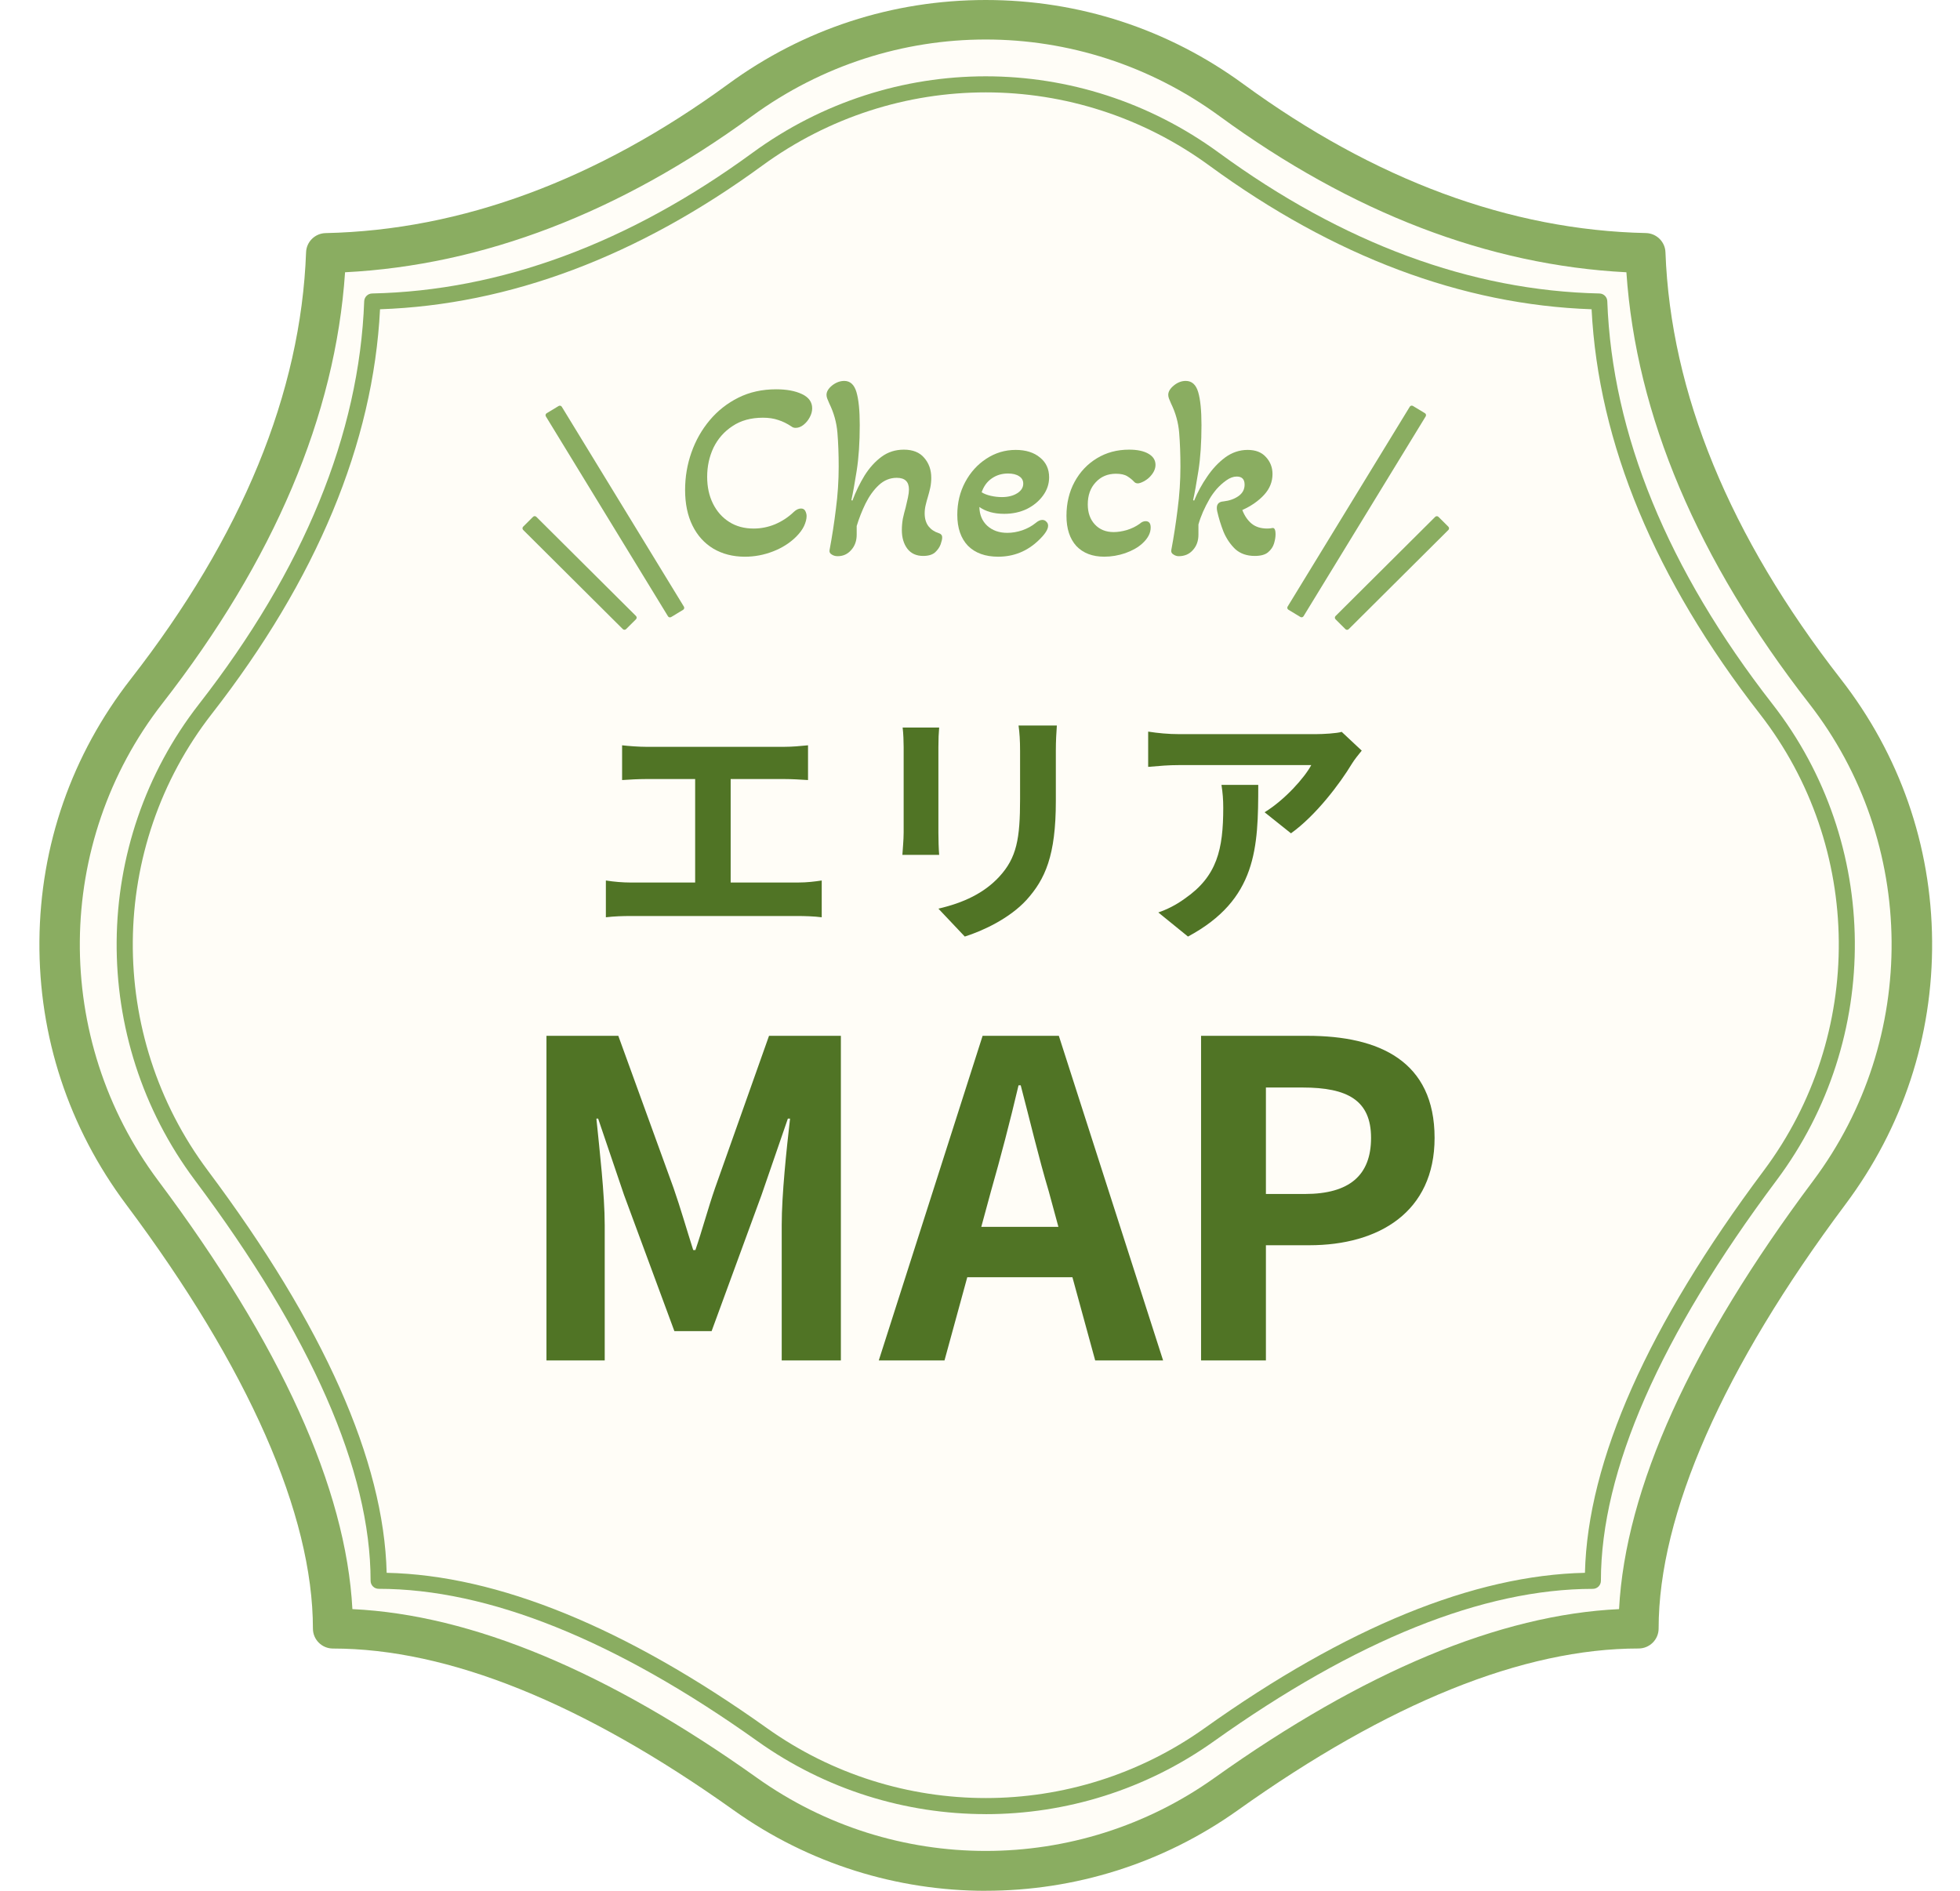
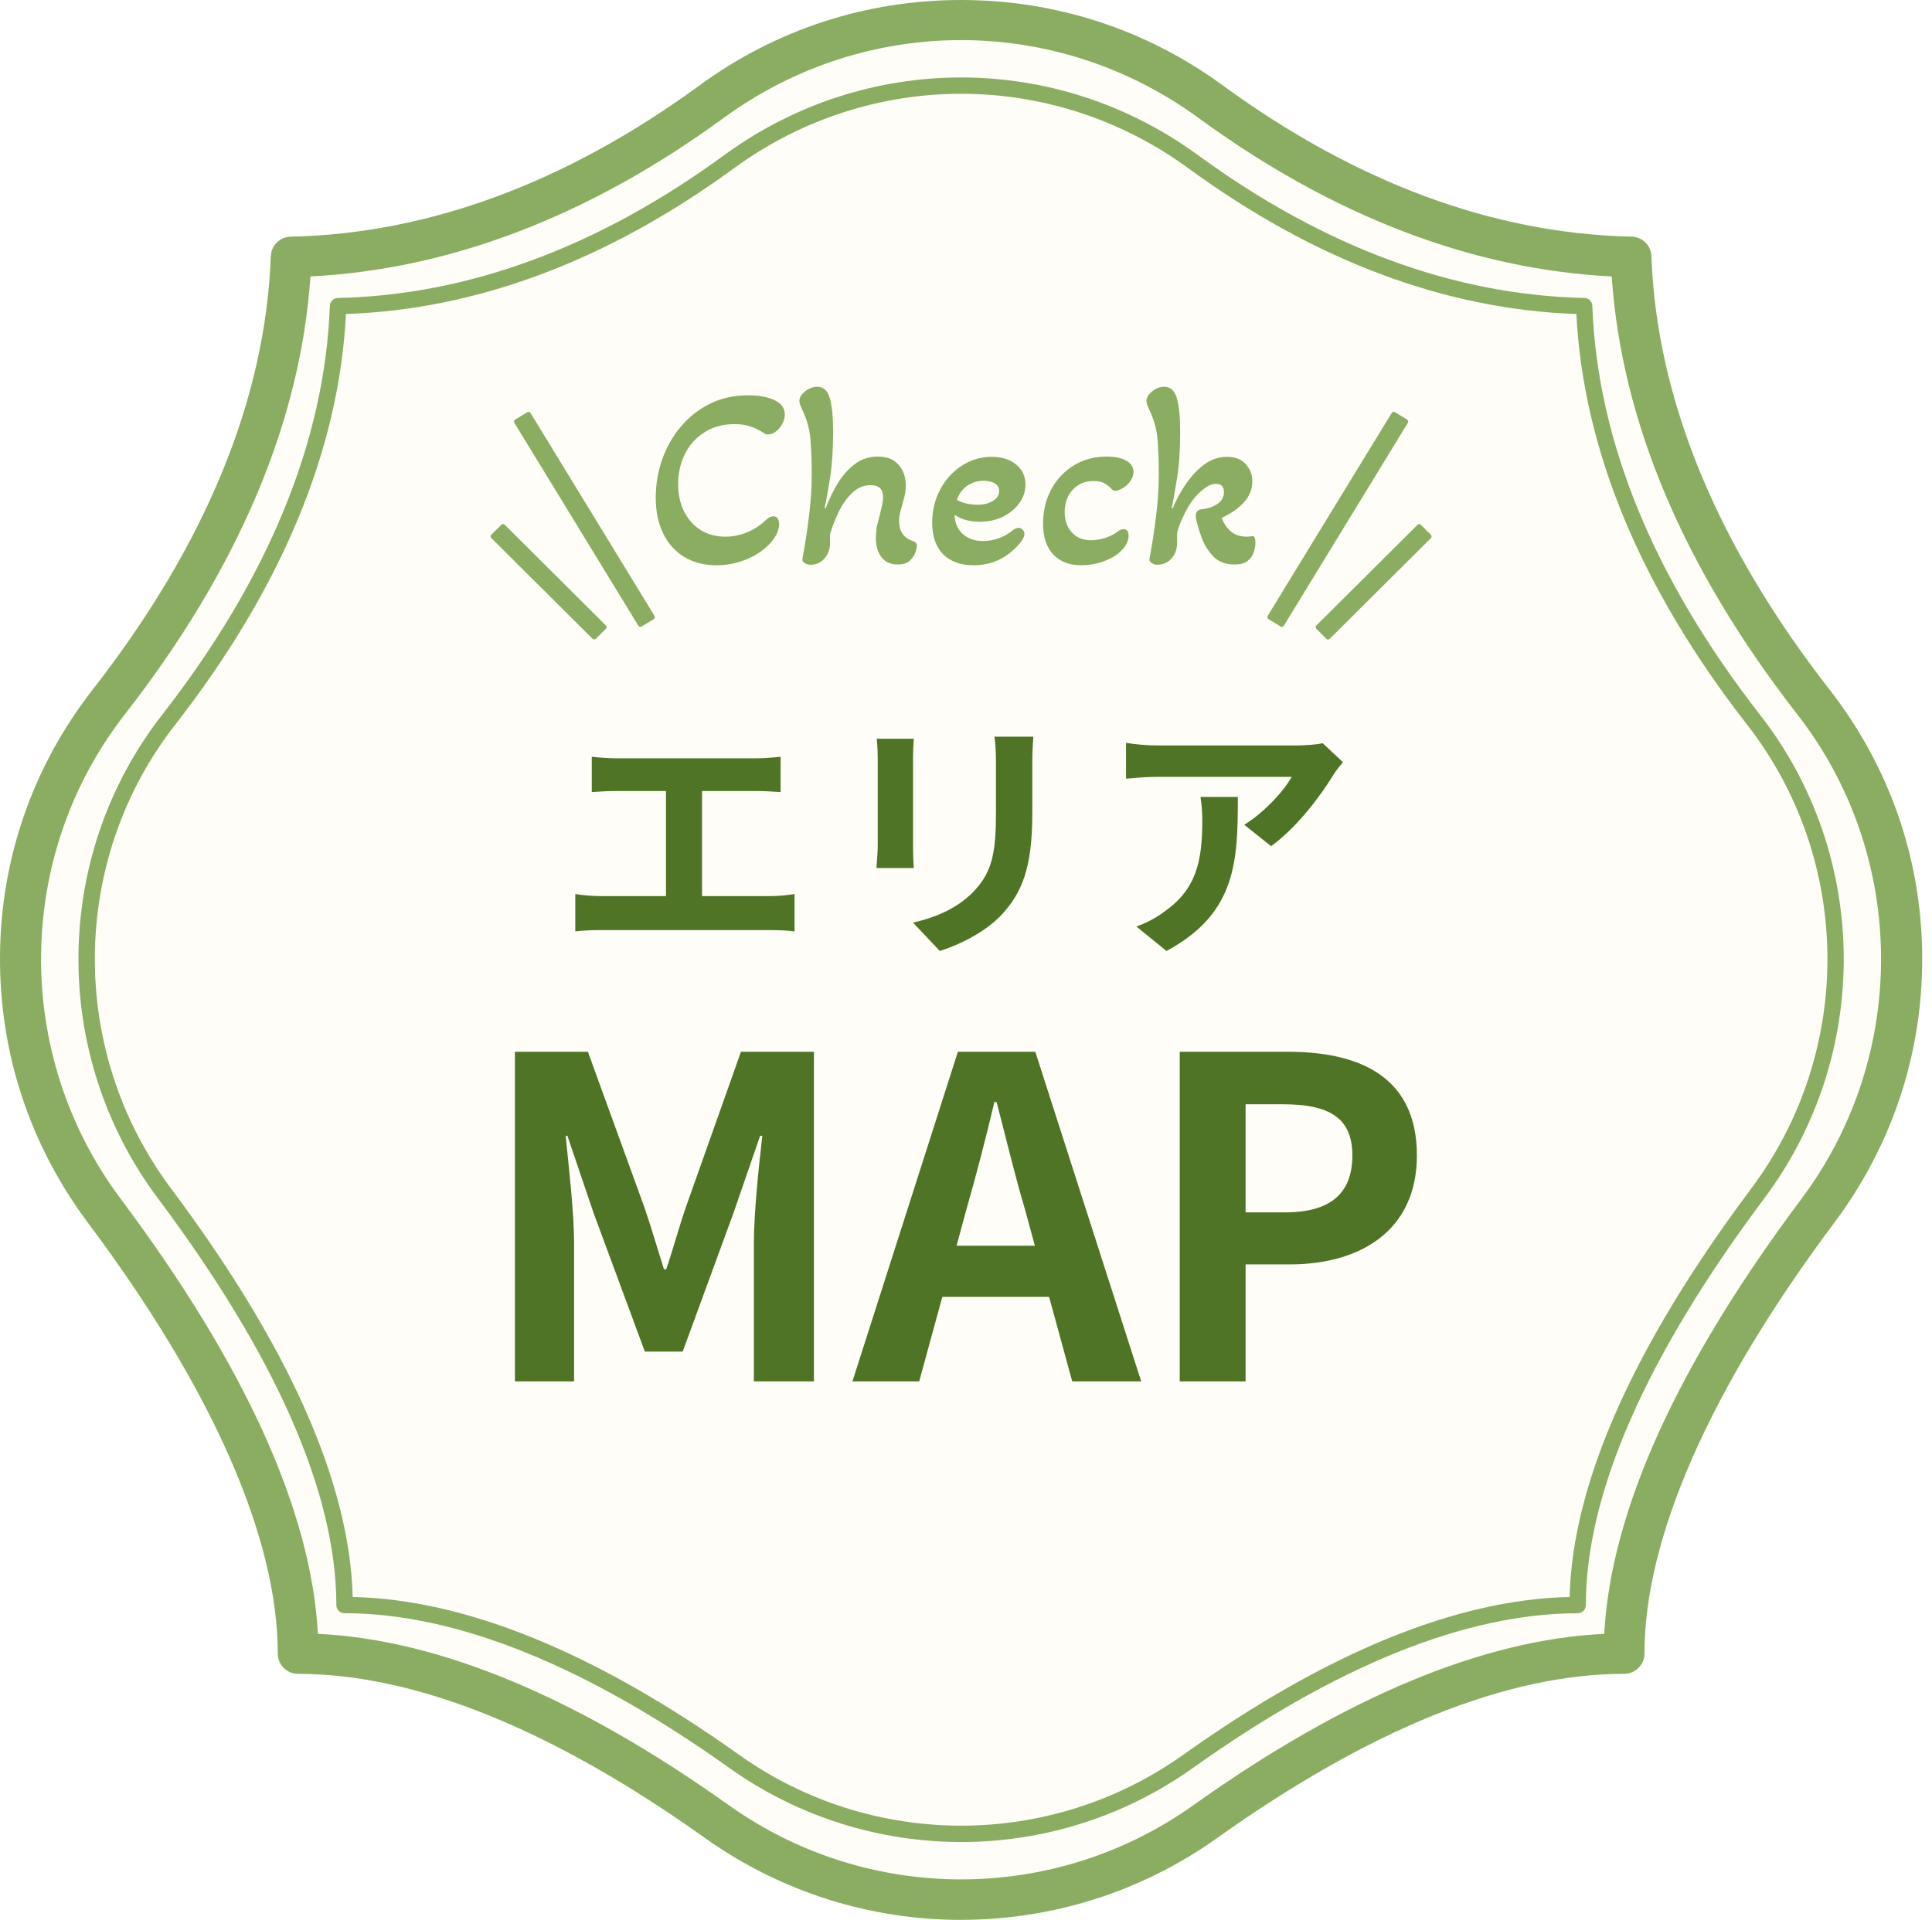
- <svg xmlns="http://www.w3.org/2000/svg" width="170" height="164" viewBox="0 0 170 164" fill="none">
-   <g id="ä¼æ¥­ç ä¿®ãå£ä½å©ç¨ãã­ã±æ®å½±_pc">
-     <g id="Frame 778">
-       <g id="Group 170">
-         <g id="Group 168">
-           <path id="Vector" d="M106.355 155.604C116.796 148.165 129.808 141.256 142.123 141.256C142.123 128.869 150.105 114.881 158.659 103.447C168.361 90.479 168.235 72.731 158.284 59.956C150.441 49.888 143.259 36.742 142.72 21.947C128.56 21.644 116.303 15.625 106.809 8.68C94.133 -0.584 76.871 -0.584 64.195 8.68C54.697 15.621 42.44 21.64 28.284 21.947C27.741 36.742 20.563 49.891 12.72 59.956C2.765 72.731 2.643 90.483 12.345 103.447C20.899 114.881 28.881 128.869 28.881 141.256C41.196 141.256 54.208 148.165 64.649 155.604C77.103 164.48 93.908 164.48 106.362 155.604H106.355Z" fill="#FFFDF7" />
-           <path id="Vector_2" d="M85.5 164C77.836 164 70.172 161.67 63.634 157.009C50.572 147.703 38.88 142.986 28.878 142.986C27.92 142.986 27.141 142.21 27.141 141.257C27.141 131.356 21.543 118.638 10.947 104.478C5.957 97.808 3.351 89.9 3.419 81.614C3.487 73.314 6.225 65.459 11.344 58.895C20.985 46.522 26.1 34.071 26.547 21.883C26.579 20.968 27.326 20.235 28.245 20.218C40.024 19.965 51.773 15.614 63.166 7.289C69.686 2.519 77.407 0 85.5 0C93.593 0 101.315 2.519 107.835 7.286C119.227 15.611 130.977 19.962 142.755 20.214C143.674 20.235 144.421 20.965 144.453 21.879C144.9 34.067 150.016 46.519 159.656 58.892C164.772 65.456 167.513 73.314 167.581 81.611C167.649 89.896 165.047 97.805 160.053 104.475C149.462 118.634 143.86 131.352 143.86 141.253C143.86 142.206 143.081 142.982 142.123 142.982C132.121 142.982 120.428 147.699 107.366 157.006C100.828 161.666 93.164 163.996 85.5 163.996V164ZM30.569 139.567C40.91 140.054 52.703 144.971 65.654 154.199C77.525 162.655 93.475 162.655 105.343 154.199C118.294 144.971 130.087 140.054 140.428 139.567C140.982 129.1 146.641 116.613 157.265 102.415C166.466 90.117 166.32 73.094 156.911 61.016C147.235 48.596 141.908 36.024 141.065 23.615C129.104 23.003 117.24 18.453 105.776 10.075C93.647 1.21 77.35 1.21 65.218 10.075C53.754 18.453 41.89 23.003 29.929 23.615C29.089 36.024 23.763 48.596 14.082 61.016C4.67 73.094 4.524 90.117 13.729 102.415C24.352 116.613 30.008 129.1 30.565 139.567H30.569Z" fill="#8AAD61" />
-           <path id="Vector_3" d="M85.502 157.348C78.56 157.348 71.622 155.238 65.698 151.019C53.395 142.249 42.338 137.806 32.844 137.806C32.458 137.806 32.143 137.493 32.143 137.109C32.143 127.571 27.017 115.877 16.901 102.362C7.725 90.099 7.871 73.119 17.258 61.073C26.345 49.411 31.164 37.654 31.589 26.127C31.604 25.757 31.904 25.465 32.272 25.455C43.418 25.216 54.521 21.111 65.269 13.252C77.37 4.408 93.631 4.408 105.727 13.252C116.476 21.107 127.579 25.213 138.725 25.455C139.097 25.462 139.397 25.757 139.408 26.127C139.83 37.657 144.652 49.415 153.739 61.073C163.126 73.119 163.272 90.099 154.096 102.366C143.983 115.881 138.854 127.574 138.854 137.112C138.854 137.496 138.539 137.81 138.153 137.81C128.655 137.81 117.602 142.256 105.298 151.022C99.375 155.242 92.437 157.351 85.495 157.351L85.502 157.348ZM33.534 136.418C43.167 136.625 54.26 141.154 66.513 149.884C77.87 157.977 93.134 157.977 104.491 149.884C116.745 141.154 127.837 136.625 137.47 136.418C137.706 126.706 142.922 114.974 152.981 101.53C161.782 89.765 161.642 73.478 152.641 61.923C143.544 50.247 138.636 38.443 138.046 26.824C126.829 26.436 115.679 22.249 104.905 14.373C93.302 5.892 77.709 5.892 66.102 14.373C55.325 22.249 44.179 26.436 32.962 26.824C32.376 38.44 27.468 50.247 18.366 61.923C9.362 73.478 9.223 89.765 18.027 101.53C28.086 114.974 33.298 126.706 33.537 136.418H33.534Z" fill="#8AAD61" />
-           <path id="Vector_4" d="M122.276 35.277L111.682 52.611C111.625 52.705 111.655 52.828 111.749 52.885L112.788 53.513C112.882 53.571 113.005 53.541 113.063 53.447L123.657 36.113C123.714 36.019 123.684 35.896 123.59 35.839L122.551 35.21C122.457 35.153 122.334 35.183 122.276 35.277Z" fill="#8AAD61" />
-           <path id="Vector_5" d="M124.481 44.83L115.837 53.433C115.759 53.511 115.759 53.637 115.837 53.715L116.696 54.57C116.774 54.648 116.901 54.648 116.979 54.57L125.624 45.967C125.702 45.889 125.702 45.763 125.624 45.685L124.765 44.83C124.686 44.752 124.56 44.752 124.481 44.83Z" fill="#8AAD61" />
-           <path id="Vector_6" d="M48.452 35.215L47.413 35.844C47.319 35.901 47.289 36.023 47.346 36.117L57.937 53.453C57.995 53.547 58.118 53.577 58.212 53.52L59.251 52.892C59.345 52.835 59.375 52.712 59.318 52.618L48.727 35.282C48.669 35.188 48.546 35.158 48.452 35.215Z" fill="#8AAD61" />
-           <path id="Vector_7" d="M46.235 44.826L45.376 45.681C45.298 45.759 45.298 45.885 45.376 45.963L54.02 54.566C54.099 54.644 54.225 54.644 54.304 54.566L55.163 53.711C55.241 53.633 55.241 53.507 55.163 53.429L46.518 44.826C46.44 44.748 46.313 44.748 46.235 44.826Z" fill="#8AAD61" />
-         </g>
-         <g id="ã¨ãªã¢ MAP">
-           <path d="M53.958 64.644C54.53 64.71 55.432 64.776 56.048 64.776H68.016C68.676 64.776 69.446 64.71 70.084 64.644V67.658C69.424 67.614 68.654 67.57 68.016 67.57H63.374V76.546H69.204C69.996 76.546 70.7 76.458 71.272 76.37V79.56C70.634 79.472 69.71 79.45 69.204 79.45H54.706C54.046 79.45 53.276 79.472 52.55 79.56V76.37C53.232 76.48 54.024 76.546 54.706 76.546H60.294V67.57H56.048C55.454 67.57 54.508 67.614 53.958 67.658V64.644ZM91.666 62.928C91.622 63.544 91.578 64.248 91.578 65.128V69.484C91.578 74.214 90.654 76.26 89.026 78.064C87.574 79.648 85.286 80.726 83.68 81.232L81.392 78.812C83.57 78.306 85.352 77.47 86.672 76.04C88.19 74.39 88.476 72.74 88.476 69.308V65.128C88.476 64.248 88.432 63.544 88.344 62.928H91.666ZM81.458 63.104C81.414 63.61 81.392 64.094 81.392 64.798V72.234C81.392 72.784 81.414 73.642 81.458 74.148H78.268C78.29 73.73 78.378 72.872 78.378 72.212V64.798C78.378 64.38 78.356 63.61 78.29 63.104H81.458ZM118.11 65.106C117.868 65.392 117.45 65.92 117.252 66.25C116.218 67.966 114.128 70.738 111.972 72.278L109.684 70.452C111.444 69.374 113.16 67.438 113.732 66.36H102.27C101.346 66.36 100.62 66.426 99.586 66.514V63.456C100.422 63.588 101.346 63.676 102.27 63.676H114.128C114.744 63.676 115.954 63.61 116.372 63.478L118.11 65.106ZM109.134 68.076C109.134 73.532 109.024 78.02 103.04 81.232L100.466 79.142C101.17 78.9 101.962 78.526 102.776 77.932C105.57 75.996 106.098 73.664 106.098 70.056C106.098 69.374 106.054 68.78 105.944 68.076H109.134ZM47.397 118V89.842H53.629L58.416 103.028C59.025 104.776 59.556 106.638 60.127 108.424H60.316C60.925 106.638 61.419 104.776 62.026 103.028L66.701 89.842H72.933V118H67.802V106.258C67.802 103.598 68.221 99.684 68.525 97.024H68.335L66.055 103.636L61.722 115.454H58.492L54.123 103.636L51.88 97.024H51.728C51.995 99.684 52.45 103.598 52.45 106.258V118H47.397ZM85.948 103.332L85.112 106.41H91.8L90.964 103.332C90.09 100.406 89.33 97.176 88.532 94.136H88.342C87.62 97.214 86.784 100.406 85.948 103.332ZM76.22 118L85.226 89.842H91.838L100.882 118H94.992L93.016 110.78H83.896L81.92 118H76.22ZM104.174 118V89.842H113.408C119.64 89.842 124.428 92.046 124.428 98.696C124.428 105.118 119.602 108.006 113.56 108.006H109.798V118H104.174ZM109.798 103.56H113.18C117.056 103.56 118.918 101.926 118.918 98.696C118.918 95.428 116.866 94.326 112.99 94.326H109.798V103.56Z" fill="#507425" />
-         </g>
-         <g id="Group 169">
-           <path id="Vector_8" d="M102.23 48.241C102.069 48.241 101.915 48.19 101.768 48.087C101.621 47.999 101.563 47.874 101.592 47.713C101.812 46.54 101.995 45.352 102.142 44.149C102.303 42.932 102.384 41.707 102.384 40.475C102.384 39.39 102.347 38.407 102.274 37.527C102.201 36.647 101.966 35.804 101.57 34.997C101.497 34.836 101.438 34.696 101.394 34.579C101.35 34.462 101.328 34.352 101.328 34.249C101.328 33.97 101.489 33.699 101.812 33.435C102.135 33.171 102.479 33.039 102.846 33.039C103.374 33.039 103.733 33.362 103.924 34.007C104.115 34.652 104.21 35.606 104.21 36.867C104.21 38.378 104.122 39.698 103.946 40.827C103.77 41.942 103.616 42.792 103.484 43.379L103.572 43.423C103.865 42.704 104.239 42.015 104.694 41.355C105.149 40.68 105.669 40.123 106.256 39.683C106.857 39.243 107.51 39.023 108.214 39.023C108.903 39.023 109.431 39.228 109.798 39.639C110.179 40.05 110.37 40.541 110.37 41.113C110.37 41.788 110.128 42.389 109.644 42.917C109.16 43.445 108.529 43.885 107.752 44.237C107.943 44.736 108.214 45.132 108.566 45.425C108.918 45.704 109.365 45.843 109.908 45.843C110.084 45.843 110.231 45.828 110.348 45.799C110.539 45.755 110.634 45.938 110.634 46.349C110.634 46.584 110.59 46.848 110.502 47.141C110.414 47.434 110.238 47.691 109.974 47.911C109.725 48.116 109.343 48.219 108.83 48.219C108.141 48.219 107.576 48.021 107.136 47.625C106.711 47.214 106.373 46.716 106.124 46.129C105.889 45.528 105.706 44.934 105.574 44.347C105.457 43.804 105.64 43.518 106.124 43.489C106.637 43.43 107.07 43.276 107.422 43.027C107.774 42.778 107.95 42.448 107.95 42.037C107.95 41.568 107.723 41.333 107.268 41.333C106.975 41.333 106.674 41.443 106.366 41.663C106.073 41.868 105.794 42.118 105.53 42.411C105.281 42.704 105.075 42.99 104.914 43.269C104.694 43.65 104.503 44.024 104.342 44.391C104.181 44.758 104.049 45.124 103.946 45.491V46.371C103.946 46.914 103.785 47.361 103.462 47.713C103.154 48.065 102.743 48.241 102.23 48.241Z" fill="#8AAD61" />
-           <path id="Vector_9" d="M95.778 48.284C94.751 48.284 93.945 47.976 93.358 47.36C92.786 46.729 92.5 45.857 92.5 44.742C92.5 43.642 92.735 42.659 93.204 41.794C93.673 40.929 94.319 40.247 95.14 39.748C95.961 39.249 96.893 39 97.934 39C98.638 39 99.195 39.117 99.606 39.352C100.017 39.587 100.222 39.909 100.222 40.32C100.222 40.687 100.046 41.046 99.694 41.398C99.562 41.53 99.386 41.655 99.166 41.772C98.961 41.875 98.799 41.926 98.682 41.926C98.55 41.926 98.44 41.875 98.352 41.772C98.205 41.611 98.015 41.457 97.78 41.31C97.545 41.163 97.215 41.09 96.79 41.09C96.071 41.09 95.485 41.339 95.03 41.838C94.575 42.322 94.348 42.96 94.348 43.752C94.348 44.471 94.553 45.05 94.964 45.49C95.375 45.93 95.917 46.15 96.592 46.15C96.944 46.15 97.325 46.091 97.736 45.974C98.161 45.842 98.535 45.659 98.858 45.424C99.019 45.277 99.188 45.204 99.364 45.204C99.657 45.204 99.804 45.387 99.804 45.754C99.804 46.238 99.562 46.7 99.078 47.14C98.711 47.477 98.22 47.756 97.604 47.976C97.003 48.181 96.394 48.284 95.778 48.284Z" fill="#8AAD61" />
-           <path id="Vector_10" d="M86.573 48.285C85.459 48.285 84.586 47.97 83.955 47.339C83.339 46.694 83.031 45.799 83.031 44.655C83.031 43.614 83.259 42.668 83.713 41.817C84.168 40.967 84.777 40.292 85.539 39.793C86.317 39.28 87.167 39.023 88.091 39.023C88.971 39.023 89.675 39.243 90.203 39.683C90.731 40.109 90.995 40.681 90.995 41.399C90.995 41.971 90.819 42.499 90.467 42.983C90.115 43.467 89.646 43.856 89.059 44.149C88.473 44.428 87.82 44.567 87.101 44.567C86.221 44.567 85.503 44.369 84.945 43.973C84.96 44.648 85.187 45.191 85.627 45.601C86.082 46.012 86.661 46.217 87.365 46.217C87.791 46.217 88.223 46.144 88.663 45.997C89.118 45.836 89.507 45.623 89.829 45.359C90.035 45.183 90.225 45.095 90.401 45.095C90.548 45.095 90.665 45.147 90.753 45.249C90.856 45.337 90.907 45.455 90.907 45.601C90.907 45.924 90.629 46.349 90.071 46.877C89.089 47.816 87.923 48.285 86.573 48.285ZM86.903 43.115C87.431 43.115 87.871 43.005 88.223 42.785C88.575 42.565 88.751 42.287 88.751 41.949C88.751 41.671 88.634 41.458 88.399 41.311C88.165 41.15 87.842 41.069 87.431 41.069C86.889 41.069 86.412 41.216 86.001 41.509C85.605 41.788 85.319 42.184 85.143 42.697C85.349 42.829 85.613 42.932 85.935 43.005C86.258 43.079 86.581 43.115 86.903 43.115Z" fill="#8AAD61" />
-           <path id="Vector_11" d="M72.656 48.241C72.45 48.241 72.274 48.19 72.127 48.087C71.981 47.999 71.922 47.874 71.951 47.713C72.171 46.54 72.355 45.352 72.501 44.149C72.663 42.932 72.743 41.707 72.743 40.475C72.743 39.39 72.707 38.407 72.633 37.527C72.56 36.647 72.326 35.804 71.93 34.997C71.856 34.836 71.797 34.696 71.754 34.579C71.71 34.462 71.688 34.352 71.688 34.249C71.688 33.97 71.849 33.699 72.171 33.435C72.509 33.171 72.861 33.039 73.228 33.039C73.741 33.039 74.093 33.362 74.284 34.007C74.474 34.652 74.57 35.606 74.57 36.867C74.57 38.378 74.481 39.698 74.305 40.827C74.129 41.942 73.975 42.792 73.844 43.379L73.931 43.423C74.225 42.646 74.577 41.92 74.987 41.245C75.413 40.57 75.904 40.028 76.462 39.617C77.019 39.206 77.664 39.001 78.397 39.001C79.175 39.001 79.761 39.236 80.157 39.705C80.568 40.174 80.773 40.754 80.773 41.443C80.773 41.736 80.744 42.022 80.686 42.301C80.627 42.565 80.561 42.822 80.487 43.071C80.414 43.306 80.348 43.548 80.29 43.797C80.231 44.032 80.201 44.274 80.201 44.523C80.201 44.978 80.311 45.352 80.531 45.645C80.751 45.924 81.045 46.122 81.412 46.239C81.514 46.268 81.588 46.312 81.632 46.371C81.69 46.415 81.719 46.503 81.719 46.635C81.719 46.767 81.675 46.958 81.588 47.207C81.499 47.456 81.338 47.691 81.103 47.911C80.869 48.116 80.524 48.219 80.07 48.219C79.483 48.219 79.028 48.014 78.706 47.603C78.383 47.178 78.222 46.635 78.222 45.975C78.222 45.652 78.251 45.322 78.309 44.985C78.383 44.648 78.463 44.325 78.552 44.017C78.625 43.709 78.691 43.423 78.749 43.159C78.808 42.88 78.838 42.646 78.838 42.455C78.838 41.78 78.486 41.443 77.781 41.443C77.195 41.443 76.674 41.656 76.219 42.081C75.779 42.492 75.398 43.02 75.076 43.665C74.767 44.296 74.511 44.948 74.305 45.623V46.371C74.305 46.914 74.144 47.361 73.822 47.713C73.513 48.065 73.125 48.241 72.656 48.241Z" fill="#8AAD61" />
-           <path id="Vector_12" d="M64.614 48.286C63.572 48.286 62.656 48.051 61.864 47.582C61.087 47.112 60.485 46.445 60.06 45.58C59.635 44.714 59.422 43.688 59.422 42.5C59.422 41.37 59.605 40.285 59.972 39.244C60.339 38.202 60.867 37.271 61.556 36.45C62.245 35.628 63.074 34.976 64.042 34.492C65.01 34.008 66.103 33.766 67.32 33.766C68.229 33.766 68.977 33.905 69.564 34.184C70.15 34.462 70.444 34.873 70.444 35.416C70.444 35.68 70.371 35.944 70.224 36.208C70.092 36.457 69.916 36.67 69.696 36.846C69.476 37.022 69.249 37.11 69.014 37.11C68.867 37.11 68.75 37.073 68.662 37C68.266 36.736 67.877 36.545 67.496 36.428C67.115 36.296 66.674 36.23 66.176 36.23C65.135 36.23 64.254 36.472 63.536 36.956C62.817 37.425 62.267 38.048 61.886 38.826C61.519 39.603 61.336 40.446 61.336 41.356C61.336 42.236 61.505 43.013 61.842 43.688C62.179 44.362 62.648 44.89 63.25 45.272C63.851 45.653 64.555 45.844 65.362 45.844C66.007 45.844 66.63 45.719 67.232 45.47C67.848 45.206 68.391 44.846 68.86 44.392C69.065 44.201 69.27 44.106 69.476 44.106C69.652 44.106 69.776 44.179 69.85 44.326C69.923 44.472 69.96 44.619 69.96 44.766C69.96 45.015 69.886 45.301 69.74 45.624C69.593 45.932 69.366 46.24 69.058 46.548C68.515 47.09 67.848 47.516 67.056 47.824C66.264 48.132 65.45 48.286 64.614 48.286Z" fill="#8AAD61" />
-         </g>
-       </g>
-     </g>
-   </g>
+ <svg xmlns="http://www.w3.org/2000/svg" width="165" height="164" viewBox="0 0 165 164" fill="none">
+   <path d="M102.937 155.606C113.378 148.167 126.39 141.258 138.705 141.258C138.705 128.871 146.687 114.883 155.241 103.449C164.943 90.481 164.818 72.733 154.866 59.957C147.023 49.889 139.841 36.744 139.302 21.948C125.142 21.646 112.885 15.627 103.391 8.682C90.715 -0.582 73.453 -0.582 60.777 8.682C51.279 15.623 39.022 21.642 24.866 21.948C24.323 36.744 17.145 49.893 9.302 59.957C-0.653 72.733 -0.775 90.485 8.927 103.449C17.481 114.883 25.463 128.871 25.463 141.258C37.778 141.258 50.79 148.167 61.231 155.606C73.685 164.482 90.49 164.482 102.944 155.606H102.937Z" fill="#FFFDF7" />
+   <path d="M82.082 164C74.418 164 66.754 161.67 60.216 157.009C47.154 147.703 35.462 142.985 25.46 142.985C24.502 142.985 23.723 142.21 23.723 141.257C23.723 131.356 18.125 118.638 7.529 104.478C2.539 97.808 -0.067 89.9 0.001 81.614C0.069 73.314 2.807 65.459 7.926 58.895C17.567 46.522 22.682 34.071 23.129 21.883C23.161 20.968 23.909 20.235 24.827 20.218C36.606 19.965 48.356 15.614 59.748 7.289C66.268 2.519 73.989 0 82.082 0C90.175 0 97.897 2.519 104.417 7.286C115.809 15.611 127.559 19.962 139.338 20.214C140.256 20.235 141.003 20.965 141.035 21.879C141.482 34.067 146.598 46.519 156.238 58.892C161.354 65.456 164.096 73.314 164.163 81.61C164.231 89.896 161.629 97.805 156.635 104.475C146.044 118.634 140.442 131.352 140.442 141.253C140.442 142.206 139.663 142.982 138.705 142.982C128.703 142.982 117.01 147.699 103.948 157.006C97.41 161.666 89.746 163.996 82.082 163.996V164ZM27.151 139.567C37.492 140.054 49.285 144.971 62.236 154.199C74.107 162.655 90.057 162.655 101.925 154.199C114.876 144.971 126.669 140.054 137.01 139.567C137.564 129.1 143.223 116.613 153.847 102.415C163.048 90.117 162.902 73.094 153.493 61.016C143.817 48.596 138.49 36.024 137.647 23.615C125.686 23.003 113.822 18.453 102.358 10.075C90.229 1.21 73.932 1.21 61.8 10.075C50.336 18.453 38.472 23.003 26.511 23.615C25.671 36.024 20.345 48.596 10.665 61.016C1.252 73.094 1.106 90.117 10.311 102.415C20.934 116.613 26.59 129.1 27.147 139.567H27.151Z" fill="#8AAD61" />
+   <path d="M82.084 157.346C75.142 157.346 68.204 155.236 62.281 151.017C49.977 142.247 38.92 137.804 29.426 137.804C29.04 137.804 28.725 137.491 28.725 137.107C28.725 127.569 23.599 115.875 13.483 102.36C4.307 90.097 4.453 73.117 13.84 61.071C22.927 49.409 27.746 37.652 28.171 26.125C28.186 25.755 28.486 25.463 28.854 25.453C40 25.214 51.103 21.109 61.852 13.25C73.952 4.406 90.213 4.406 102.309 13.25C113.058 21.105 124.161 25.211 135.307 25.453C135.679 25.46 135.979 25.755 135.99 26.125C136.412 37.655 141.234 49.413 150.321 61.071C159.708 73.117 159.854 90.097 150.678 102.364C140.565 115.879 135.436 127.572 135.436 137.11C135.436 137.494 135.121 137.808 134.735 137.808C125.237 137.808 114.184 142.255 101.881 151.02C95.957 155.24 89.019 157.349 82.077 157.349L82.084 157.346ZM30.116 136.417C39.749 136.623 50.842 141.152 63.096 149.882C74.452 157.975 89.716 157.975 101.073 149.882C113.327 141.152 124.419 136.623 134.052 136.417C134.288 126.704 139.504 114.972 149.563 101.528C158.364 89.763 158.224 73.476 149.223 61.921C140.126 50.245 135.218 38.441 134.628 26.822C123.411 26.435 112.261 22.247 101.487 14.371C89.884 5.89 74.291 5.89 62.684 14.371C51.907 22.247 40.761 26.435 29.544 26.822C28.958 38.438 24.05 50.245 14.949 61.921C5.944 73.476 5.805 89.763 14.609 101.528C24.668 114.972 29.88 126.704 30.119 136.417H30.116Z" fill="#8AAD61" />
+   <path d="M118.858 35.277L108.264 52.611C108.207 52.705 108.237 52.828 108.331 52.885L109.37 53.513C109.464 53.571 109.587 53.541 109.645 53.447L120.239 36.113C120.296 36.019 120.266 35.896 120.172 35.839L119.133 35.21C119.039 35.153 118.916 35.183 118.858 35.277Z" fill="#8AAD61" />
+   <path d="M121.063 44.83L112.419 53.433C112.341 53.511 112.341 53.637 112.419 53.715L113.278 54.57C113.356 54.648 113.483 54.648 113.561 54.57L122.206 45.967C122.284 45.889 122.284 45.763 122.206 45.685L121.347 44.83C121.268 44.752 121.142 44.752 121.063 44.83Z" fill="#8AAD61" />
+   <path d="M45.034 35.213L43.995 35.842C43.901 35.899 43.871 36.022 43.928 36.115L54.519 53.452C54.577 53.545 54.7 53.575 54.794 53.518L55.833 52.89C55.927 52.833 55.957 52.71 55.9 52.616L45.309 35.28C45.251 35.186 45.128 35.156 45.034 35.213Z" fill="#8AAD61" />
+   <path d="M42.817 44.824L41.958 45.679C41.88 45.757 41.88 45.883 41.958 45.961L50.603 54.564C50.681 54.642 50.807 54.642 50.886 54.564L51.745 53.709C51.823 53.631 51.823 53.505 51.745 53.427L43.1 44.824C43.022 44.746 42.895 44.746 42.817 44.824Z" fill="#8AAD61" />
+   <path d="M100.754 118.002V89.844H109.988C116.22 89.844 121.008 92.048 121.008 98.698C121.008 105.12 116.182 108.008 110.14 108.008H106.378V118.002H100.754ZM106.378 103.562H109.76C113.636 103.562 115.498 101.928 115.498 98.698C115.498 95.43 113.446 94.328 109.57 94.328H106.378V103.562Z" fill="#507425" />
+   <path d="M82.529 103.334L81.693 106.412H88.381L87.545 103.334C86.671 100.408 85.911 97.178 85.113 94.138H84.923C84.201 97.216 83.365 100.408 82.529 103.334ZM72.801 118.002L81.807 89.844H88.419L97.463 118.002H91.573L89.597 110.782H80.477L78.501 118.002H72.801Z" fill="#507425" />
+   <path d="M43.977 118.002V89.844H50.209L54.997 103.03C55.605 104.778 56.137 106.64 56.707 108.426H56.897C57.505 106.64 57.999 104.778 58.607 103.03L63.281 89.844H69.513V118.002H64.383V106.26C64.383 103.6 64.801 99.686 65.105 97.026H64.915L62.635 103.638L58.303 115.456H55.073L50.703 103.638L48.461 97.026H48.309C48.575 99.686 49.031 103.6 49.031 106.26V118.002H43.977Z" fill="#507425" />
+   <path d="M114.692 65.107C114.45 65.393 114.032 65.921 113.834 66.251C112.8 67.967 110.71 70.739 108.554 72.279L106.266 70.453C108.026 69.375 109.742 67.439 110.314 66.361H98.852C97.928 66.361 97.202 66.427 96.168 66.515V63.457C97.004 63.589 97.928 63.677 98.852 63.677H110.71C111.326 63.677 112.536 63.611 112.954 63.479L114.692 65.107ZM105.716 68.077C105.716 73.533 105.606 78.021 99.622 81.233L97.048 79.143C97.752 78.901 98.544 78.527 99.358 77.933C102.152 75.997 102.68 73.665 102.68 70.057C102.68 69.375 102.636 68.781 102.526 68.077H105.716Z" fill="#507425" />
+   <path d="M88.25 62.93C88.206 63.546 88.162 64.25 88.162 65.13V69.486C88.162 74.216 87.238 76.262 85.61 78.066C84.158 79.65 81.87 80.728 80.264 81.234L77.976 78.814C80.154 78.308 81.936 77.472 83.256 76.042C84.774 74.392 85.06 72.742 85.06 69.31V65.13C85.06 64.25 85.016 63.546 84.928 62.93H88.25ZM78.042 63.106C77.998 63.612 77.976 64.096 77.976 64.8V72.236C77.976 72.786 77.998 73.644 78.042 74.15H74.852C74.874 73.732 74.962 72.874 74.962 72.214V64.8C74.962 64.382 74.94 63.612 74.874 63.106H78.042Z" fill="#507425" />
+   <path d="M50.541 64.644C51.113 64.71 52.015 64.776 52.631 64.776H64.599C65.259 64.776 66.029 64.71 66.667 64.644V67.659C66.007 67.615 65.237 67.57 64.599 67.57H59.957V76.546H65.787C66.579 76.546 67.283 76.459 67.855 76.371V79.561C67.217 79.472 66.293 79.451 65.787 79.451H51.289C50.629 79.451 49.859 79.472 49.133 79.561V76.371C49.815 76.481 50.607 76.546 51.289 76.546H56.877V67.57H52.631C52.037 67.57 51.091 67.615 50.541 67.659V64.644Z" fill="#507425" />
+   <path d="M98.812 48.241C98.651 48.241 98.497 48.19 98.35 48.087C98.204 47.999 98.145 47.874 98.174 47.713C98.394 46.54 98.578 45.352 98.724 44.149C98.885 42.932 98.966 41.707 98.966 40.475C98.966 39.39 98.93 38.407 98.856 37.527C98.783 36.647 98.548 35.804 98.152 34.997C98.079 34.836 98.02 34.696 97.976 34.579C97.932 34.462 97.91 34.352 97.91 34.249C97.91 33.97 98.072 33.699 98.394 33.435C98.717 33.171 99.061 33.039 99.428 33.039C99.956 33.039 100.315 33.362 100.506 34.007C100.697 34.652 100.792 35.606 100.792 36.867C100.792 38.378 100.704 39.698 100.528 40.827C100.352 41.942 100.198 42.792 100.066 43.379L100.154 43.423C100.447 42.704 100.821 42.015 101.276 41.355C101.731 40.68 102.251 40.123 102.838 39.683C103.439 39.243 104.092 39.023 104.796 39.023C105.485 39.023 106.013 39.228 106.38 39.639C106.761 40.05 106.952 40.541 106.952 41.113C106.952 41.788 106.71 42.389 106.226 42.917C105.742 43.445 105.111 43.885 104.334 44.237C104.525 44.736 104.796 45.132 105.148 45.425C105.5 45.704 105.947 45.843 106.49 45.843C106.666 45.843 106.813 45.828 106.93 45.799C107.121 45.755 107.216 45.938 107.216 46.349C107.216 46.584 107.172 46.848 107.084 47.141C106.996 47.434 106.82 47.691 106.556 47.911C106.307 48.116 105.925 48.219 105.412 48.219C104.723 48.219 104.158 48.021 103.718 47.625C103.293 47.214 102.955 46.716 102.706 46.129C102.471 45.528 102.288 44.934 102.156 44.347C102.039 43.804 102.222 43.518 102.706 43.489C103.219 43.43 103.652 43.276 104.004 43.027C104.356 42.778 104.532 42.448 104.532 42.037C104.532 41.568 104.305 41.333 103.85 41.333C103.557 41.333 103.256 41.443 102.948 41.663C102.655 41.868 102.376 42.118 102.112 42.411C101.863 42.704 101.657 42.99 101.496 43.269C101.276 43.65 101.085 44.024 100.924 44.391C100.763 44.758 100.631 45.124 100.528 45.491V46.371C100.528 46.914 100.367 47.361 100.044 47.713C99.736 48.065 99.326 48.241 98.812 48.241Z" fill="#8AAD61" />
+   <path d="M92.36 48.284C91.333 48.284 90.527 47.976 89.94 47.36C89.368 46.729 89.082 45.857 89.082 44.742C89.082 43.642 89.317 42.659 89.786 41.794C90.255 40.929 90.901 40.247 91.722 39.748C92.543 39.249 93.475 39 94.516 39C95.22 39 95.777 39.117 96.188 39.352C96.599 39.587 96.804 39.909 96.804 40.32C96.804 40.687 96.628 41.046 96.276 41.398C96.144 41.53 95.968 41.655 95.748 41.772C95.543 41.875 95.381 41.926 95.264 41.926C95.132 41.926 95.022 41.875 94.934 41.772C94.787 41.611 94.597 41.457 94.362 41.31C94.127 41.163 93.797 41.09 93.372 41.09C92.653 41.09 92.067 41.339 91.612 41.838C91.157 42.322 90.93 42.96 90.93 43.752C90.93 44.471 91.135 45.05 91.546 45.49C91.957 45.93 92.499 46.15 93.174 46.15C93.526 46.15 93.907 46.091 94.318 45.974C94.743 45.842 95.117 45.659 95.44 45.424C95.601 45.277 95.77 45.204 95.946 45.204C96.239 45.204 96.386 45.387 96.386 45.754C96.386 46.238 96.144 46.7 95.66 47.14C95.293 47.477 94.802 47.756 94.186 47.976C93.585 48.181 92.976 48.284 92.36 48.284Z" fill="#8AAD61" />
+   <path d="M83.155 48.285C82.041 48.285 81.168 47.97 80.537 47.339C79.921 46.694 79.613 45.799 79.613 44.655C79.613 43.614 79.841 42.668 80.295 41.817C80.75 40.967 81.359 40.292 82.121 39.793C82.899 39.28 83.749 39.023 84.673 39.023C85.553 39.023 86.257 39.243 86.785 39.683C87.313 40.109 87.577 40.681 87.577 41.399C87.577 41.971 87.401 42.499 87.049 42.983C86.697 43.467 86.228 43.856 85.641 44.149C85.055 44.428 84.402 44.567 83.683 44.567C82.803 44.567 82.085 44.369 81.527 43.973C81.542 44.648 81.769 45.191 82.209 45.601C82.664 46.012 83.243 46.217 83.947 46.217C84.373 46.217 84.805 46.144 85.245 45.997C85.7 45.836 86.089 45.623 86.411 45.359C86.617 45.183 86.807 45.095 86.983 45.095C87.13 45.095 87.247 45.147 87.335 45.249C87.438 45.337 87.489 45.455 87.489 45.601C87.489 45.924 87.211 46.349 86.653 46.877C85.671 47.816 84.505 48.285 83.155 48.285ZM83.485 43.115C84.013 43.115 84.453 43.005 84.805 42.785C85.157 42.565 85.333 42.287 85.333 41.949C85.333 41.671 85.216 41.458 84.981 41.311C84.747 41.15 84.424 41.069 84.013 41.069C83.471 41.069 82.994 41.216 82.583 41.509C82.187 41.788 81.901 42.184 81.725 42.697C81.931 42.829 82.195 42.932 82.517 43.005C82.84 43.079 83.163 43.115 83.485 43.115Z" fill="#8AAD61" />
+   <path d="M69.237 48.241C69.032 48.241 68.856 48.19 68.71 48.087C68.563 47.999 68.504 47.874 68.534 47.713C68.754 46.54 68.937 45.352 69.084 44.149C69.245 42.932 69.326 41.707 69.326 40.475C69.326 39.39 69.289 38.407 69.216 37.527C69.142 36.647 68.907 35.804 68.511 34.997C68.438 34.836 68.379 34.696 68.335 34.579C68.291 34.462 68.269 34.352 68.269 34.249C68.269 33.97 68.431 33.699 68.754 33.435C69.091 33.171 69.443 33.039 69.809 33.039C70.323 33.039 70.675 33.362 70.865 34.007C71.056 34.652 71.151 35.606 71.151 36.867C71.151 38.378 71.064 39.698 70.888 40.827C70.712 41.942 70.558 42.792 70.425 43.379L70.513 43.423C70.807 42.646 71.159 41.92 71.57 41.245C71.995 40.57 72.486 40.028 73.043 39.617C73.601 39.206 74.246 39.001 74.98 39.001C75.757 39.001 76.344 39.236 76.74 39.705C77.15 40.174 77.356 40.754 77.356 41.443C77.356 41.736 77.326 42.022 77.267 42.301C77.209 42.565 77.143 42.822 77.07 43.071C76.996 43.306 76.93 43.548 76.871 43.797C76.813 44.032 76.784 44.274 76.784 44.523C76.784 44.978 76.894 45.352 77.114 45.645C77.334 45.924 77.627 46.122 77.993 46.239C78.096 46.268 78.169 46.312 78.213 46.371C78.272 46.415 78.302 46.503 78.302 46.635C78.302 46.767 78.257 46.958 78.169 47.207C78.082 47.456 77.92 47.691 77.686 47.911C77.451 48.116 77.106 48.219 76.651 48.219C76.065 48.219 75.61 48.014 75.287 47.603C74.965 47.178 74.803 46.635 74.803 45.975C74.803 45.652 74.833 45.322 74.891 44.985C74.965 44.648 75.046 44.325 75.133 44.017C75.207 43.709 75.273 43.423 75.332 43.159C75.39 42.88 75.419 42.646 75.419 42.455C75.419 41.78 75.067 41.443 74.364 41.443C73.777 41.443 73.256 41.656 72.802 42.081C72.362 42.492 71.98 43.02 71.657 43.665C71.35 44.296 71.093 44.948 70.888 45.623V46.371C70.888 46.914 70.726 47.361 70.403 47.713C70.096 48.065 69.707 48.241 69.237 48.241Z" fill="#8AAD61" />
+   <path d="M61.196 48.286C60.155 48.286 59.238 48.051 58.446 47.582C57.669 47.112 57.067 46.445 56.642 45.58C56.217 44.714 56.004 43.688 56.004 42.5C56.004 41.37 56.187 40.285 56.554 39.244C56.921 38.202 57.449 37.271 58.138 36.45C58.827 35.628 59.656 34.976 60.624 34.492C61.592 34.008 62.685 33.766 63.902 33.766C64.811 33.766 65.559 33.905 66.146 34.184C66.733 34.462 67.026 34.873 67.026 35.416C67.026 35.68 66.953 35.944 66.806 36.208C66.674 36.457 66.498 36.67 66.278 36.846C66.058 37.022 65.831 37.11 65.596 37.11C65.449 37.11 65.332 37.073 65.244 37C64.848 36.736 64.459 36.545 64.078 36.428C63.697 36.296 63.257 36.23 62.758 36.23C61.717 36.23 60.837 36.472 60.118 36.956C59.399 37.425 58.849 38.048 58.468 38.826C58.101 39.603 57.918 40.446 57.918 41.356C57.918 42.236 58.087 43.013 58.424 43.688C58.761 44.362 59.231 44.89 59.832 45.272C60.433 45.653 61.137 45.844 61.944 45.844C62.589 45.844 63.213 45.719 63.814 45.47C64.43 45.206 64.973 44.846 65.442 44.392C65.647 44.201 65.853 44.106 66.058 44.106C66.234 44.106 66.359 44.179 66.432 44.326C66.505 44.472 66.542 44.619 66.542 44.766C66.542 45.015 66.469 45.301 66.322 45.624C66.175 45.932 65.948 46.24 65.64 46.548C65.097 47.09 64.43 47.516 63.638 47.824C62.846 48.132 62.032 48.286 61.196 48.286Z" fill="#8AAD61" />
</svg>
